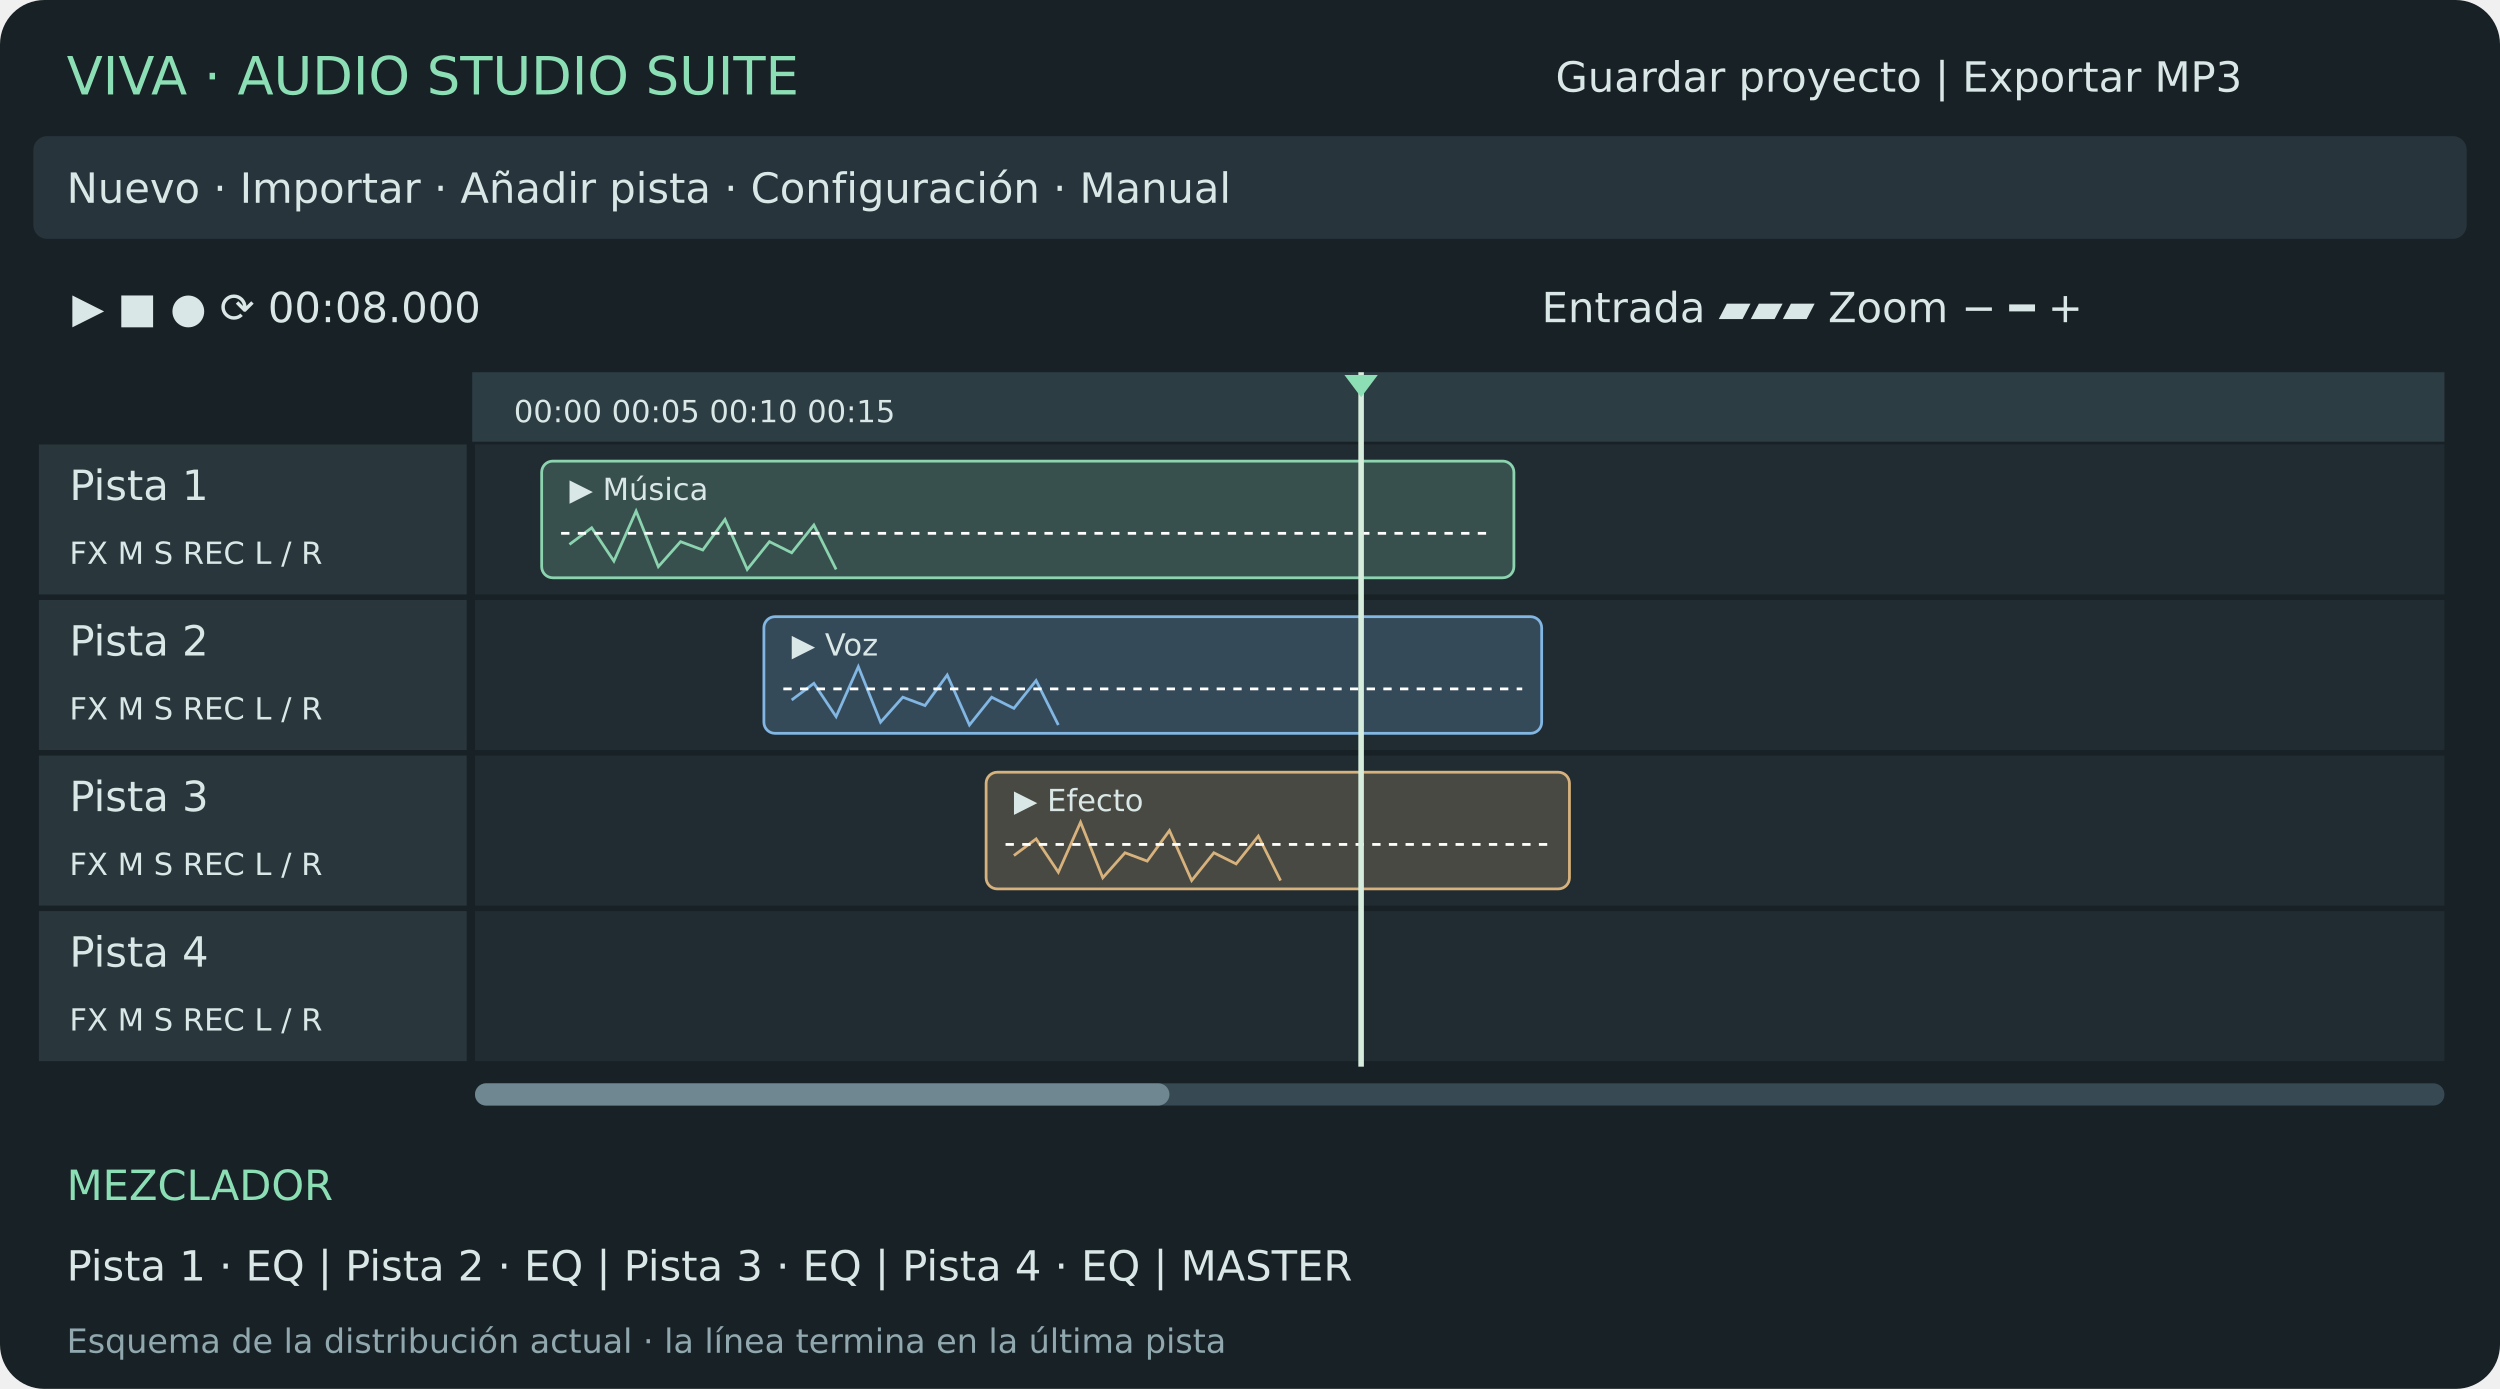
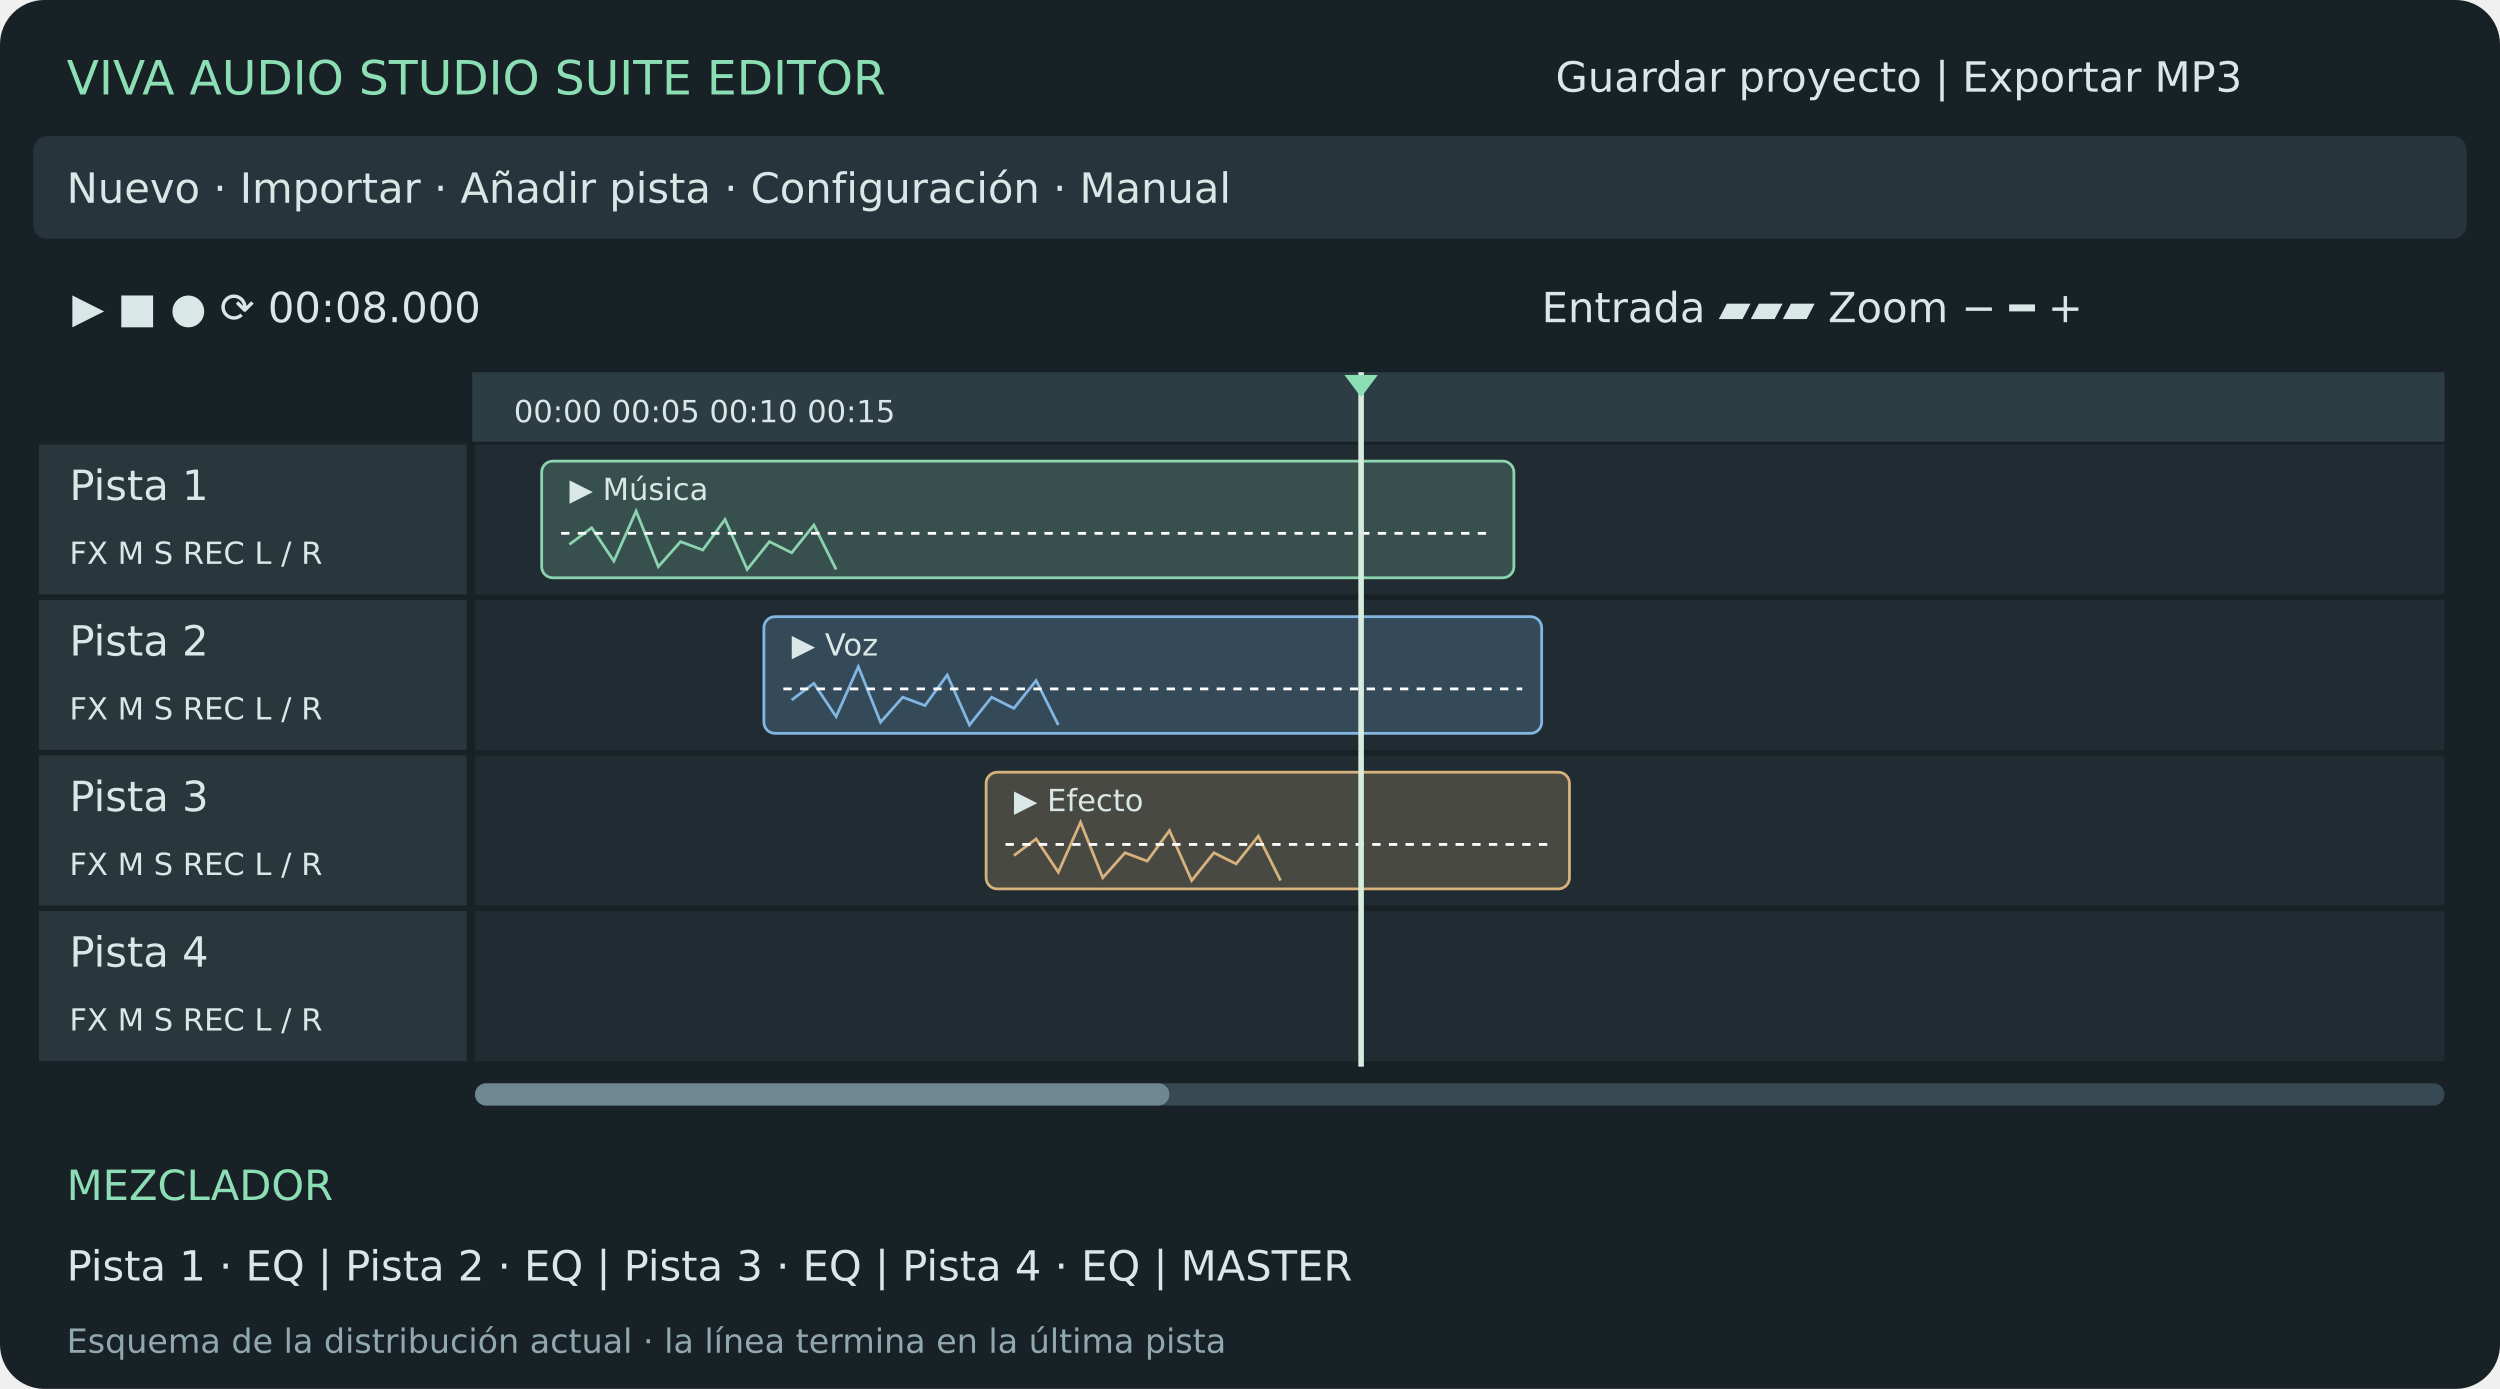
<svg xmlns="http://www.w3.org/2000/svg" width="900" height="500" viewBox="0 0 900 500">
  <style>text{font-family:DejaVu Sans,sans-serif;fill:#dae7e7;font-size:15px} .muted{fill:#90a8ae;font-size:12px}.small{font-size:11px}</style>
  <rect width="900" height="500" rx="16" fill="#182126" />
-   <text x="24" y="34" style="fill:#8cdfb5;font-size:19px">VIVA · AUDIO STUDIO SUITE</text>
+   <text x="24" y="34" style="fill:#8cdfb5;font-size:17px">VIVA AUDIO STUDIO SUITE EDITOR</text>
  <text x="560" y="33">Guardar proyecto  |  Exportar MP3</text>
  <rect x="12" y="49" width="876" height="37" rx="5" fill="#27343b" />
  <text x="24" y="73">Nuevo  ·  Importar  ·  Añadir pista  ·  Configuración  ·  Manual</text>
  <text x="26" y="116">▶  ■  ●  ⟳      00:08.000</text>
  <text x="555" y="116">Entrada    ▰▰▰    Zoom −  ━  +</text>
  <rect x="170" y="134" width="710" height="25" fill="#2d3d44" />
  <text x="185" y="152" class="small">00:00                         00:05                         00:10                         00:15</text>
  <rect x="14" y="160" width="154" height="54" fill="#29363c" />
  <text x="25" y="180">Pista 1</text>
  <text x="25" y="203" class="small">FX    M    S    REC     L / R</text>
  <rect x="171" y="160" width="709" height="54" fill="#202c32" />
  <rect x="195" y="166" width="350" height="42" rx="4" fill="#8cd4b0" fill-opacity=".22" stroke="#8cd4b0" />
  <text x="205" y="180" class="small">▶  Música</text>
  <path d="M 205 196 l 8 -6 8 12 8 -18 8 20 8 -9 8 3 8 -11 8 18 8 -10 8 4 8 -10 8 16" stroke="#8cd4b0" fill="none" />
  <path d="M 202 192 h 336" stroke="white" stroke-dasharray="3 3" />
  <rect x="14" y="216" width="154" height="54" fill="#29363c" />
  <text x="25" y="236">Pista 2</text>
  <text x="25" y="259" class="small">FX    M    S    REC     L / R</text>
  <rect x="171" y="216" width="709" height="54" fill="#202c32" />
  <rect x="275" y="222" width="280" height="42" rx="4" fill="#82b6e3" fill-opacity=".22" stroke="#82b6e3" />
  <text x="285" y="236" class="small">▶  Voz</text>
  <path d="M 285 252 l 8 -6 8 12 8 -18 8 20 8 -9 8 3 8 -11 8 18 8 -10 8 4 8 -10 8 16" stroke="#82b6e3" fill="none" />
  <path d="M 282 248 h 266" stroke="white" stroke-dasharray="3 3" />
  <rect x="14" y="272" width="154" height="54" fill="#29363c" />
  <text x="25" y="292">Pista 3</text>
  <text x="25" y="315" class="small">FX    M    S    REC     L / R</text>
  <rect x="171" y="272" width="709" height="54" fill="#202c32" />
  <rect x="355" y="278" width="210" height="42" rx="4" fill="#d8b27d" fill-opacity=".22" stroke="#d8b27d" />
  <text x="365" y="292" class="small">▶  Efecto</text>
  <path d="M 365 308 l 8 -6 8 12 8 -18 8 20 8 -9 8 3 8 -11 8 18 8 -10 8 4 8 -10 8 16" stroke="#d8b27d" fill="none" />
  <path d="M 362 304 h 196" stroke="white" stroke-dasharray="3 3" />
  <rect x="14" y="328" width="154" height="54" fill="#29363c" />
  <text x="25" y="348">Pista 4</text>
  <text x="25" y="371" class="small">FX    M    S    REC     L / R</text>
  <rect x="171" y="328" width="709" height="54" fill="#202c32" />
  <path d="M490 134V384" stroke="#d6ecdd" stroke-width="2" />
  <path d="M484 135h12l-6 8z" fill="#8cdfb5" />
  <rect x="171" y="390" width="709" height="8" rx="4" fill="#374a53" />
  <rect x="171" y="390" width="250" height="8" rx="4" fill="#6e8791" />
  <text x="24" y="432" style="fill:#8cdfb5">MEZCLADOR</text>
  <text x="24" y="461">Pista 1 · EQ   |   Pista 2 · EQ   |   Pista 3 · EQ   |   Pista 4 · EQ   |   MASTER</text>
  <text x="24" y="487" class="muted">Esquema de la distribución actual · la línea termina en la última pista</text>
</svg>
